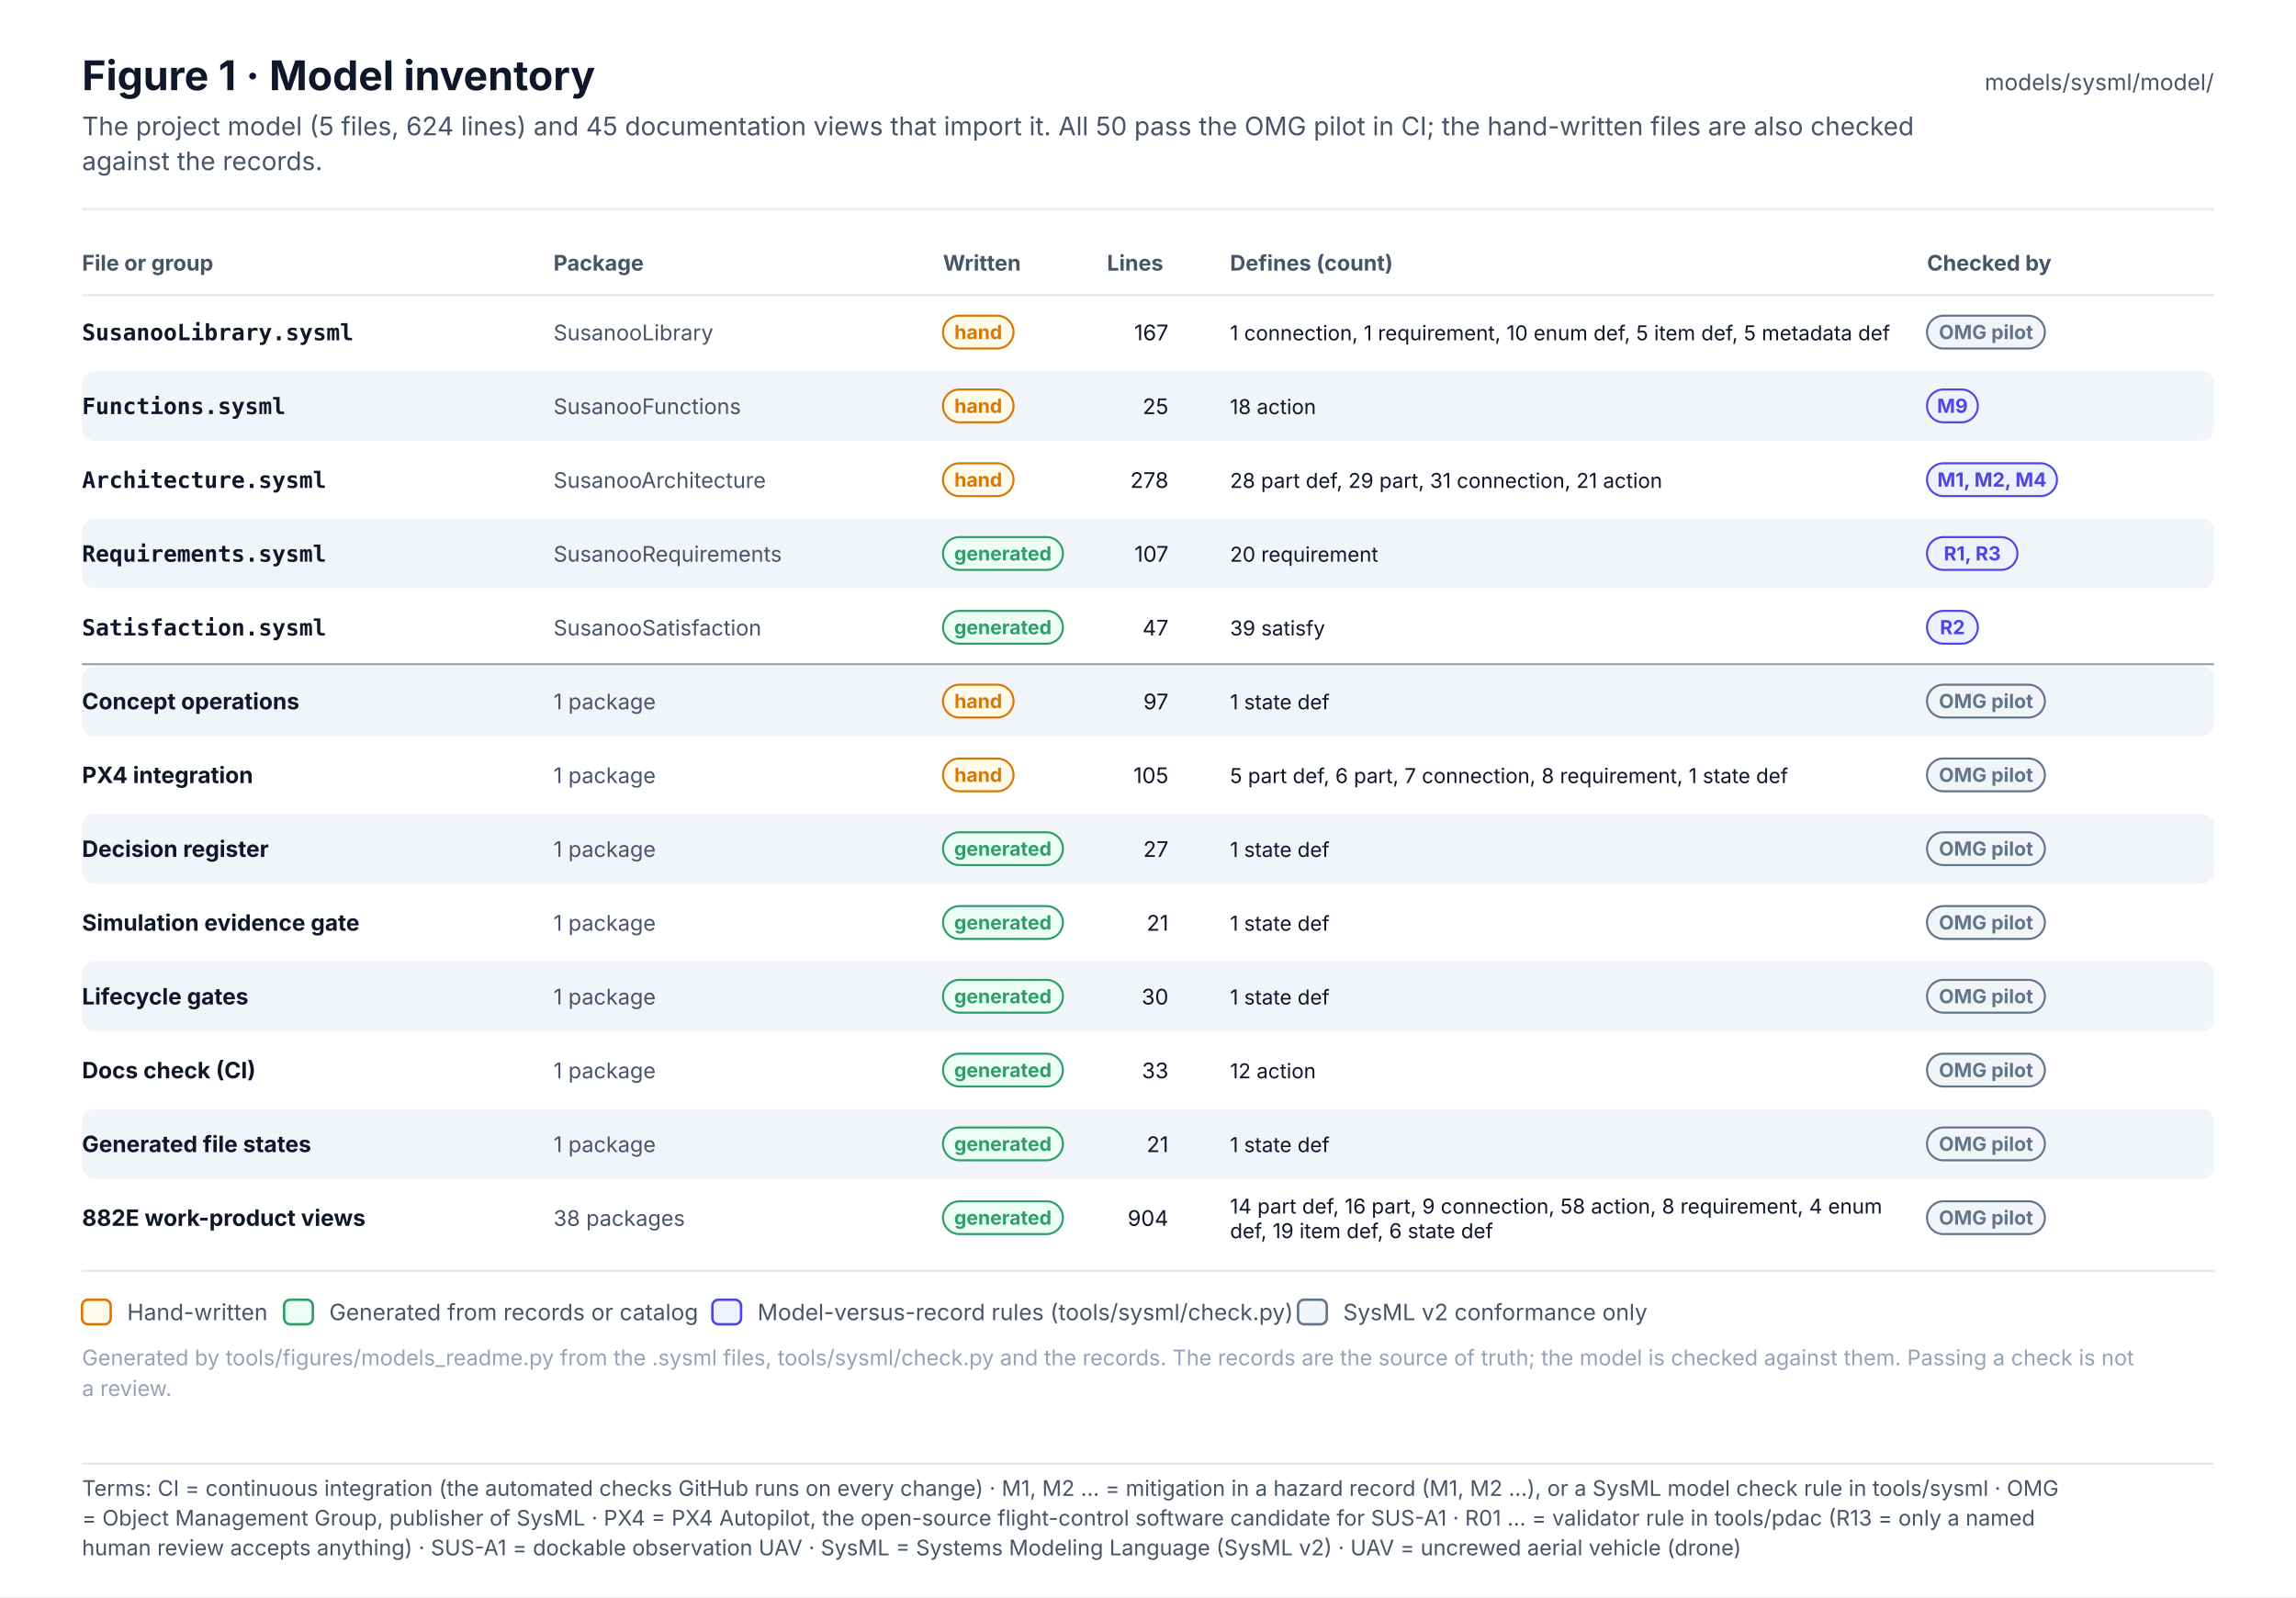
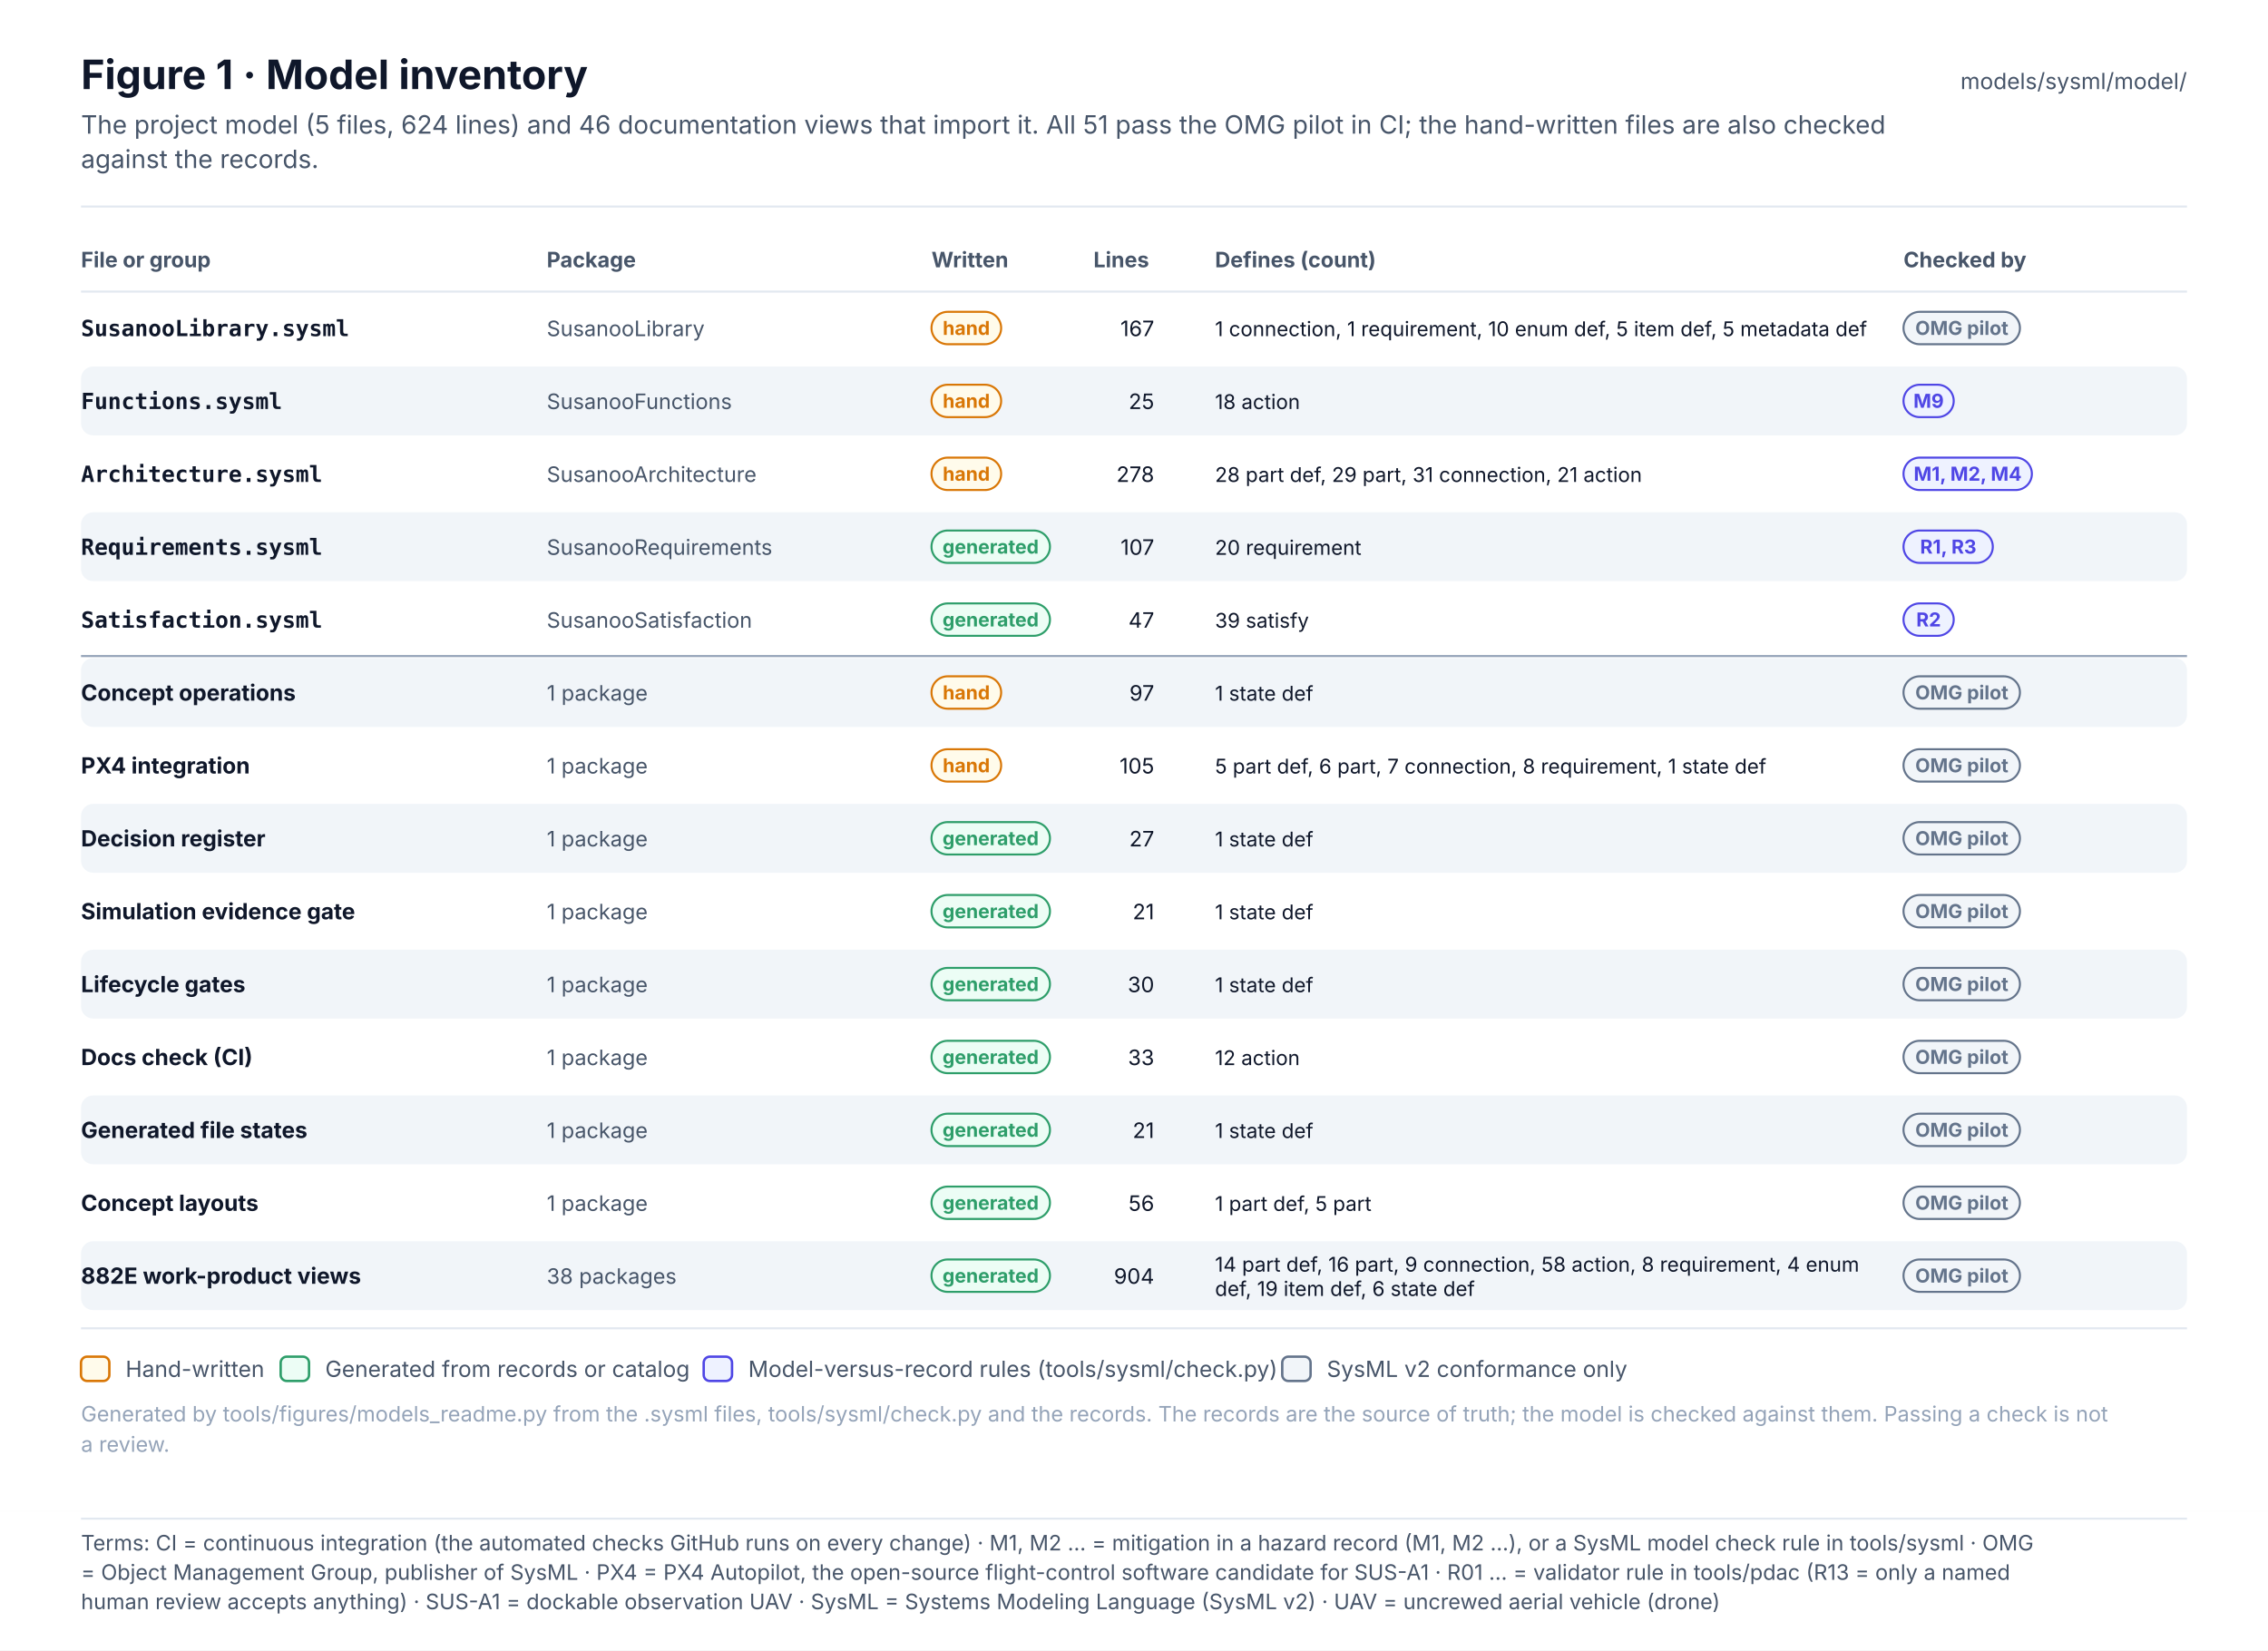
- <svg xmlns="http://www.w3.org/2000/svg" width="1120" height="779.1" viewBox="0 0 1120 779.1" font-family="Inter, 'Segoe UI', Helvetica, Arial, sans-serif" role="img">
+ <svg xmlns="http://www.w3.org/2000/svg" width="1120" height="815.1" viewBox="0 0 1120 815.1" font-family="Inter, 'Segoe UI', Helvetica, Arial, sans-serif" role="img">
  <defs>
    <pattern id="hatch" patternUnits="userSpaceOnUse" width="6" height="6" patternTransform="rotate(45)">
      <rect width="6" height="6" fill="#F1F5F9" />
      <line x1="0" y1="0" x2="0" y2="6" stroke="#E2E8F0" stroke-width="2" />
    </pattern>
    <marker id="arr-ink" viewBox="0 0 10 10" refX="9" refY="5" markerWidth="7" markerHeight="7" orient="auto-start-reverse">
      <path d="M0 0 L10 5 L0 10 z" fill="#475569" />
    </marker>
    <marker id="dia-ink" viewBox="0 0 16 10" refX="15" refY="5" markerWidth="12" markerHeight="8" orient="auto-start-reverse">
      <path d="M1 5 L8 1 L15 5 L8 9 z" fill="#475569" />
    </marker>
    <marker id="tri-ink" viewBox="0 0 12 12" refX="11" refY="6" markerWidth="10" markerHeight="10" orient="auto-start-reverse">
      <path d="M1 1 L11 6 L1 11 z" fill="#FFFFFF" stroke="#475569" stroke-width="1.2" />
    </marker>
    <marker id="arr-system" viewBox="0 0 10 10" refX="9" refY="5" markerWidth="7" markerHeight="7" orient="auto-start-reverse">
      <path d="M0 0 L10 5 L0 10 z" fill="#4F46E5" />
    </marker>
    <marker id="dia-system" viewBox="0 0 16 10" refX="15" refY="5" markerWidth="12" markerHeight="8" orient="auto-start-reverse">
      <path d="M1 5 L8 1 L15 5 L8 9 z" fill="#4F46E5" />
    </marker>
    <marker id="tri-system" viewBox="0 0 12 12" refX="11" refY="6" markerWidth="10" markerHeight="10" orient="auto-start-reverse">
      <path d="M1 1 L11 6 L1 11 z" fill="#FFFFFF" stroke="#4F46E5" stroke-width="1.2" />
    </marker>
    <marker id="arr-software" viewBox="0 0 10 10" refX="9" refY="5" markerWidth="7" markerHeight="7" orient="auto-start-reverse">
      <path d="M0 0 L10 5 L0 10 z" fill="#0F766E" />
    </marker>
    <marker id="dia-software" viewBox="0 0 16 10" refX="15" refY="5" markerWidth="12" markerHeight="8" orient="auto-start-reverse">
      <path d="M1 5 L8 1 L15 5 L8 9 z" fill="#0F766E" />
    </marker>
    <marker id="tri-software" viewBox="0 0 12 12" refX="11" refY="6" markerWidth="10" markerHeight="10" orient="auto-start-reverse">
      <path d="M1 1 L11 6 L1 11 z" fill="#FFFFFF" stroke="#0F766E" stroke-width="1.2" />
    </marker>
    <marker id="arr-safety" viewBox="0 0 10 10" refX="9" refY="5" markerWidth="7" markerHeight="7" orient="auto-start-reverse">
      <path d="M0 0 L10 5 L0 10 z" fill="#C2410C" />
    </marker>
    <marker id="dia-safety" viewBox="0 0 16 10" refX="15" refY="5" markerWidth="12" markerHeight="8" orient="auto-start-reverse">
      <path d="M1 5 L8 1 L15 5 L8 9 z" fill="#C2410C" />
    </marker>
    <marker id="tri-safety" viewBox="0 0 12 12" refX="11" refY="6" markerWidth="10" markerHeight="10" orient="auto-start-reverse">
      <path d="M1 1 L11 6 L1 11 z" fill="#FFFFFF" stroke="#C2410C" stroke-width="1.2" />
    </marker>
    <marker id="arr-interface" viewBox="0 0 10 10" refX="9" refY="5" markerWidth="7" markerHeight="7" orient="auto-start-reverse">
      <path d="M0 0 L10 5 L0 10 z" fill="#7C3AED" />
    </marker>
    <marker id="dia-interface" viewBox="0 0 16 10" refX="15" refY="5" markerWidth="12" markerHeight="8" orient="auto-start-reverse">
      <path d="M1 5 L8 1 L15 5 L8 9 z" fill="#7C3AED" />
    </marker>
    <marker id="tri-interface" viewBox="0 0 12 12" refX="11" refY="6" markerWidth="10" markerHeight="10" orient="auto-start-reverse">
      <path d="M1 1 L11 6 L1 11 z" fill="#FFFFFF" stroke="#7C3AED" stroke-width="1.2" />
    </marker>
    <marker id="arr-external" viewBox="0 0 10 10" refX="9" refY="5" markerWidth="7" markerHeight="7" orient="auto-start-reverse">
      <path d="M0 0 L10 5 L0 10 z" fill="#64748B" />
    </marker>
    <marker id="dia-external" viewBox="0 0 16 10" refX="15" refY="5" markerWidth="12" markerHeight="8" orient="auto-start-reverse">
      <path d="M1 5 L8 1 L15 5 L8 9 z" fill="#64748B" />
    </marker>
    <marker id="tri-external" viewBox="0 0 12 12" refX="11" refY="6" markerWidth="10" markerHeight="10" orient="auto-start-reverse">
      <path d="M1 1 L11 6 L1 11 z" fill="#FFFFFF" stroke="#64748B" stroke-width="1.2" />
    </marker>
    <marker id="arr-work" viewBox="0 0 10 10" refX="9" refY="5" markerWidth="7" markerHeight="7" orient="auto-start-reverse">
      <path d="M0 0 L10 5 L0 10 z" fill="#475569" />
    </marker>
    <marker id="dia-work" viewBox="0 0 16 10" refX="15" refY="5" markerWidth="12" markerHeight="8" orient="auto-start-reverse">
      <path d="M1 5 L8 1 L15 5 L8 9 z" fill="#475569" />
    </marker>
    <marker id="tri-work" viewBox="0 0 12 12" refX="11" refY="6" markerWidth="10" markerHeight="10" orient="auto-start-reverse">
      <path d="M1 1 L11 6 L1 11 z" fill="#FFFFFF" stroke="#475569" stroke-width="1.2" />
    </marker>
    <marker id="arr-muted" viewBox="0 0 10 10" refX="9" refY="5" markerWidth="7" markerHeight="7" orient="auto-start-reverse">
      <path d="M0 0 L10 5 L0 10 z" fill="#94A3B8" />
    </marker>
    <marker id="dia-muted" viewBox="0 0 16 10" refX="15" refY="5" markerWidth="12" markerHeight="8" orient="auto-start-reverse">
      <path d="M1 5 L8 1 L15 5 L8 9 z" fill="#94A3B8" />
    </marker>
    <marker id="tri-muted" viewBox="0 0 12 12" refX="11" refY="6" markerWidth="10" markerHeight="10" orient="auto-start-reverse">
      <path d="M1 1 L11 6 L1 11 z" fill="#FFFFFF" stroke="#94A3B8" stroke-width="1.2" />
    </marker>
    <marker id="arr-current" viewBox="0 0 10 10" refX="9" refY="5" markerWidth="7" markerHeight="7" orient="auto-start-reverse">
      <path d="M0 0 L10 5 L0 10 z" fill="#0F172A" />
    </marker>
    <marker id="dia-current" viewBox="0 0 16 10" refX="15" refY="5" markerWidth="12" markerHeight="8" orient="auto-start-reverse">
      <path d="M1 5 L8 1 L15 5 L8 9 z" fill="#0F172A" />
    </marker>
    <marker id="tri-current" viewBox="0 0 12 12" refX="11" refY="6" markerWidth="10" markerHeight="10" orient="auto-start-reverse">
      <path d="M1 1 L11 6 L1 11 z" fill="#FFFFFF" stroke="#0F172A" stroke-width="1.2" />
    </marker>
    <marker id="arr-ok" viewBox="0 0 10 10" refX="9" refY="5" markerWidth="7" markerHeight="7" orient="auto-start-reverse">
      <path d="M0 0 L10 5 L0 10 z" fill="#2E9E6A" />
    </marker>
    <marker id="dia-ok" viewBox="0 0 16 10" refX="15" refY="5" markerWidth="12" markerHeight="8" orient="auto-start-reverse">
      <path d="M1 5 L8 1 L15 5 L8 9 z" fill="#2E9E6A" />
    </marker>
    <marker id="tri-ok" viewBox="0 0 12 12" refX="11" refY="6" markerWidth="10" markerHeight="10" orient="auto-start-reverse">
      <path d="M1 1 L11 6 L1 11 z" fill="#FFFFFF" stroke="#2E9E6A" stroke-width="1.2" />
    </marker>
    <marker id="arr-amber" viewBox="0 0 10 10" refX="9" refY="5" markerWidth="7" markerHeight="7" orient="auto-start-reverse">
      <path d="M0 0 L10 5 L0 10 z" fill="#D97706" />
    </marker>
    <marker id="dia-amber" viewBox="0 0 16 10" refX="15" refY="5" markerWidth="12" markerHeight="8" orient="auto-start-reverse">
      <path d="M1 5 L8 1 L15 5 L8 9 z" fill="#D97706" />
    </marker>
    <marker id="tri-amber" viewBox="0 0 12 12" refX="11" refY="6" markerWidth="10" markerHeight="10" orient="auto-start-reverse">
      <path d="M1 1 L11 6 L1 11 z" fill="#FFFFFF" stroke="#D97706" stroke-width="1.2" />
    </marker>
    <marker id="arr-red" viewBox="0 0 10 10" refX="9" refY="5" markerWidth="7" markerHeight="7" orient="auto-start-reverse">
      <path d="M0 0 L10 5 L0 10 z" fill="#D2553F" />
    </marker>
    <marker id="dia-red" viewBox="0 0 16 10" refX="15" refY="5" markerWidth="12" markerHeight="8" orient="auto-start-reverse">
      <path d="M1 5 L8 1 L15 5 L8 9 z" fill="#D2553F" />
    </marker>
    <marker id="tri-red" viewBox="0 0 12 12" refX="11" refY="6" markerWidth="10" markerHeight="10" orient="auto-start-reverse">
      <path d="M1 1 L11 6 L1 11 z" fill="#FFFFFF" stroke="#D2553F" stroke-width="1.2" />
    </marker>
  </defs>
-   <rect x="0" y="0" width="1120" height="710" rx="0" fill="#FFFFFF" stroke="none" stroke-width="0" />
+   <rect x="0" y="0" width="1120" height="746" rx="0" fill="#FFFFFF" stroke="none" stroke-width="0" />
  <text x="40" y="44" font-size="20" fill="#0F172A" font-weight="700">Figure 1 · Model inventory</text>
-   <text x="40" y="66" font-size="12.5" fill="#475569">The project model (5 files, 624 lines) and 45 documentation views that import it. All 50 pass the OMG pilot in CI; the hand-written files are also checked</text>
+   <text x="40" y="66" font-size="12.5" fill="#475569">The project model (5 files, 624 lines) and 46 documentation views that import it. All 51 pass the OMG pilot in CI; the hand-written files are also checked</text>
  <text x="40" y="83" font-size="12.5" fill="#475569">against the records.</text>
  <text x="1080" y="44" font-size="11" fill="#475569" text-anchor="end">models/sysml/model/</text>
  <line x1="40" y1="102" x2="1080" y2="102" stroke="#E2E8F0" stroke-width="1" />
  <text x="40" y="132" font-size="10.5" fill="#475569" font-weight="700">File or group</text>
  <text x="270" y="132" font-size="10.5" fill="#475569" font-weight="700">Package</text>
  <text x="460" y="132" font-size="10.5" fill="#475569" font-weight="700">Written</text>
  <text x="540" y="132" font-size="10.5" fill="#475569" font-weight="700">Lines</text>
  <text x="600" y="132" font-size="10.5" fill="#475569" font-weight="700">Defines (count)</text>
  <text x="940" y="132" font-size="10.5" fill="#475569" font-weight="700">Checked by</text>
  <line x1="40" y1="144" x2="1080" y2="144" stroke="#E2E8F0" stroke-width="1" />
  <text x="40" y="166" font-size="11" fill="#0F172A" font-weight="700" font-family="'JetBrains Mono', 'SFMono-Regular', Menlo, Consolas, monospace">SusanooLibrary.sysml</text>
  <text x="270" y="166" font-size="10.5" fill="#475569">SusanooLibrary</text>
  <rect x="460" y="154" width="34.4" height="16" rx="8.0" fill="#FFFBEB" stroke="#D97706" stroke-width="1" />
  <text x="477.2" y="165.4" font-size="9.5" fill="#D97706" font-weight="700" text-anchor="middle">hand</text>
  <text x="570" y="166" font-size="10.5" fill="#0F172A" text-anchor="end">167</text>
  <text x="600" y="166" font-size="10" fill="#0F172A">1 connection, 1 requirement, 10 enum def, 5 item def, 5 metadata def</text>
  <rect x="940" y="154" width="57.5" height="16" rx="8.0" fill="#F1F5F9" stroke="#64748B" stroke-width="1" />
  <text x="968.8" y="165.4" font-size="9.5" fill="#64748B" font-weight="700" text-anchor="middle">OMG pilot</text>
  <rect x="40" y="181" width="1040" height="34" rx="6" fill="#F1F5F9" stroke="none" stroke-width="0" />
  <text x="40" y="202" font-size="11" fill="#0F172A" font-weight="700" font-family="'JetBrains Mono', 'SFMono-Regular', Menlo, Consolas, monospace">Functions.sysml</text>
  <text x="270" y="202" font-size="10.5" fill="#475569">SusanooFunctions</text>
  <rect x="460" y="190" width="34.4" height="16" rx="8.0" fill="#FFFBEB" stroke="#D97706" stroke-width="1" />
  <text x="477.2" y="201.4" font-size="9.5" fill="#D97706" font-weight="700" text-anchor="middle">hand</text>
  <text x="570" y="202" font-size="10.5" fill="#0F172A" text-anchor="end">25</text>
  <text x="600" y="202" font-size="10" fill="#0F172A">18 action</text>
  <rect x="940" y="190" width="24.8" height="16" rx="8.0" fill="#EEF2FF" stroke="#4F46E5" stroke-width="1" />
  <text x="952.4" y="201.4" font-size="9.5" fill="#4F46E5" font-weight="700" text-anchor="middle">M9</text>
  <text x="40" y="238" font-size="11" fill="#0F172A" font-weight="700" font-family="'JetBrains Mono', 'SFMono-Regular', Menlo, Consolas, monospace">Architecture.sysml</text>
  <text x="270" y="238" font-size="10.5" fill="#475569">SusanooArchitecture</text>
  <rect x="460" y="226" width="34.4" height="16" rx="8.0" fill="#FFFBEB" stroke="#D97706" stroke-width="1" />
  <text x="477.2" y="237.4" font-size="9.5" fill="#D97706" font-weight="700" text-anchor="middle">hand</text>
  <text x="570" y="238" font-size="10.5" fill="#0F172A" text-anchor="end">278</text>
  <text x="600" y="238" font-size="10" fill="#0F172A">28 part def, 29 part, 31 connection, 21 action</text>
  <rect x="940" y="226" width="63.4" height="16" rx="8.0" fill="#EEF2FF" stroke="#4F46E5" stroke-width="1" />
  <text x="971.7" y="237.4" font-size="9.5" fill="#4F46E5" font-weight="700" text-anchor="middle">M1, M2, M4</text>
  <rect x="40" y="253" width="1040" height="34" rx="6" fill="#F1F5F9" stroke="none" stroke-width="0" />
  <text x="40" y="274" font-size="11" fill="#0F172A" font-weight="700" font-family="'JetBrains Mono', 'SFMono-Regular', Menlo, Consolas, monospace">Requirements.sysml</text>
  <text x="270" y="274" font-size="10.5" fill="#475569">SusanooRequirements</text>
  <rect x="460" y="262" width="58.5" height="16" rx="8.0" fill="#ECFDF5" stroke="#2E9E6A" stroke-width="1" />
  <text x="489.2" y="273.4" font-size="9.5" fill="#2E9E6A" font-weight="700" text-anchor="middle">generated</text>
  <text x="570" y="274" font-size="10.5" fill="#0F172A" text-anchor="end">107</text>
  <text x="600" y="274" font-size="10" fill="#0F172A">20 requirement</text>
  <rect x="940" y="262" width="44.1" height="16" rx="8.0" fill="#EEF2FF" stroke="#4F46E5" stroke-width="1" />
  <text x="962.1" y="273.4" font-size="9.5" fill="#4F46E5" font-weight="700" text-anchor="middle">R1, R3</text>
  <text x="40" y="310" font-size="11" fill="#0F172A" font-weight="700" font-family="'JetBrains Mono', 'SFMono-Regular', Menlo, Consolas, monospace">Satisfaction.sysml</text>
  <text x="270" y="310" font-size="10.5" fill="#475569">SusanooSatisfaction</text>
  <rect x="460" y="298" width="58.5" height="16" rx="8.0" fill="#ECFDF5" stroke="#2E9E6A" stroke-width="1" />
  <text x="489.2" y="309.4" font-size="9.5" fill="#2E9E6A" font-weight="700" text-anchor="middle">generated</text>
  <text x="570" y="310" font-size="10.5" fill="#0F172A" text-anchor="end">47</text>
  <text x="600" y="310" font-size="10" fill="#0F172A">39 satisfy</text>
  <rect x="940" y="298" width="24.8" height="16" rx="8.0" fill="#EEF2FF" stroke="#4F46E5" stroke-width="1" />
  <text x="952.4" y="309.4" font-size="9.5" fill="#4F46E5" font-weight="700" text-anchor="middle">R2</text>
  <line x1="40" y1="324" x2="1080" y2="324" stroke="#94A3B8" stroke-width="1" />
  <rect x="40" y="325" width="1040" height="34" rx="6" fill="#F1F5F9" stroke="none" stroke-width="0" />
  <text x="40" y="346" font-size="11" fill="#0F172A" font-weight="700">Concept operations</text>
  <text x="270" y="346" font-size="10.5" fill="#475569">1 package</text>
  <rect x="460" y="334" width="34.4" height="16" rx="8.0" fill="#FFFBEB" stroke="#D97706" stroke-width="1" />
  <text x="477.2" y="345.4" font-size="9.5" fill="#D97706" font-weight="700" text-anchor="middle">hand</text>
  <text x="570" y="346" font-size="10.5" fill="#0F172A" text-anchor="end">97</text>
  <text x="600" y="346" font-size="10" fill="#0F172A">1 state def</text>
  <rect x="940" y="334" width="57.5" height="16" rx="8.0" fill="#F1F5F9" stroke="#64748B" stroke-width="1" />
  <text x="968.8" y="345.4" font-size="9.5" fill="#64748B" font-weight="700" text-anchor="middle">OMG pilot</text>
  <text x="40" y="382" font-size="11" fill="#0F172A" font-weight="700">PX4 integration</text>
  <text x="270" y="382" font-size="10.5" fill="#475569">1 package</text>
  <rect x="460" y="370" width="34.4" height="16" rx="8.0" fill="#FFFBEB" stroke="#D97706" stroke-width="1" />
  <text x="477.2" y="381.4" font-size="9.5" fill="#D97706" font-weight="700" text-anchor="middle">hand</text>
  <text x="570" y="382" font-size="10.5" fill="#0F172A" text-anchor="end">105</text>
  <text x="600" y="382" font-size="10" fill="#0F172A">5 part def, 6 part, 7 connection, 8 requirement, 1 state def</text>
  <rect x="940" y="370" width="57.5" height="16" rx="8.0" fill="#F1F5F9" stroke="#64748B" stroke-width="1" />
  <text x="968.8" y="381.4" font-size="9.5" fill="#64748B" font-weight="700" text-anchor="middle">OMG pilot</text>
  <rect x="40" y="397" width="1040" height="34" rx="6" fill="#F1F5F9" stroke="none" stroke-width="0" />
  <text x="40" y="418" font-size="11" fill="#0F172A" font-weight="700">Decision register</text>
  <text x="270" y="418" font-size="10.5" fill="#475569">1 package</text>
  <rect x="460" y="406" width="58.5" height="16" rx="8.0" fill="#ECFDF5" stroke="#2E9E6A" stroke-width="1" />
  <text x="489.2" y="417.4" font-size="9.5" fill="#2E9E6A" font-weight="700" text-anchor="middle">generated</text>
  <text x="570" y="418" font-size="10.5" fill="#0F172A" text-anchor="end">27</text>
  <text x="600" y="418" font-size="10" fill="#0F172A">1 state def</text>
  <rect x="940" y="406" width="57.5" height="16" rx="8.0" fill="#F1F5F9" stroke="#64748B" stroke-width="1" />
  <text x="968.8" y="417.4" font-size="9.5" fill="#64748B" font-weight="700" text-anchor="middle">OMG pilot</text>
  <text x="40" y="454" font-size="11" fill="#0F172A" font-weight="700">Simulation evidence gate</text>
  <text x="270" y="454" font-size="10.5" fill="#475569">1 package</text>
  <rect x="460" y="442" width="58.5" height="16" rx="8.0" fill="#ECFDF5" stroke="#2E9E6A" stroke-width="1" />
  <text x="489.2" y="453.4" font-size="9.5" fill="#2E9E6A" font-weight="700" text-anchor="middle">generated</text>
  <text x="570" y="454" font-size="10.5" fill="#0F172A" text-anchor="end">21</text>
  <text x="600" y="454" font-size="10" fill="#0F172A">1 state def</text>
  <rect x="940" y="442" width="57.5" height="16" rx="8.0" fill="#F1F5F9" stroke="#64748B" stroke-width="1" />
  <text x="968.8" y="453.4" font-size="9.5" fill="#64748B" font-weight="700" text-anchor="middle">OMG pilot</text>
  <rect x="40" y="469" width="1040" height="34" rx="6" fill="#F1F5F9" stroke="none" stroke-width="0" />
  <text x="40" y="490" font-size="11" fill="#0F172A" font-weight="700">Lifecycle gates</text>
  <text x="270" y="490" font-size="10.5" fill="#475569">1 package</text>
  <rect x="460" y="478" width="58.5" height="16" rx="8.0" fill="#ECFDF5" stroke="#2E9E6A" stroke-width="1" />
  <text x="489.2" y="489.4" font-size="9.5" fill="#2E9E6A" font-weight="700" text-anchor="middle">generated</text>
  <text x="570" y="490" font-size="10.5" fill="#0F172A" text-anchor="end">30</text>
  <text x="600" y="490" font-size="10" fill="#0F172A">1 state def</text>
  <rect x="940" y="478" width="57.5" height="16" rx="8.0" fill="#F1F5F9" stroke="#64748B" stroke-width="1" />
  <text x="968.8" y="489.4" font-size="9.5" fill="#64748B" font-weight="700" text-anchor="middle">OMG pilot</text>
  <text x="40" y="526" font-size="11" fill="#0F172A" font-weight="700">Docs check (CI)</text>
  <text x="270" y="526" font-size="10.5" fill="#475569">1 package</text>
  <rect x="460" y="514" width="58.5" height="16" rx="8.0" fill="#ECFDF5" stroke="#2E9E6A" stroke-width="1" />
  <text x="489.2" y="525.4" font-size="9.5" fill="#2E9E6A" font-weight="700" text-anchor="middle">generated</text>
  <text x="570" y="526" font-size="10.5" fill="#0F172A" text-anchor="end">33</text>
  <text x="600" y="526" font-size="10" fill="#0F172A">12 action</text>
  <rect x="940" y="514" width="57.5" height="16" rx="8.0" fill="#F1F5F9" stroke="#64748B" stroke-width="1" />
  <text x="968.8" y="525.4" font-size="9.5" fill="#64748B" font-weight="700" text-anchor="middle">OMG pilot</text>
  <rect x="40" y="541" width="1040" height="34" rx="6" fill="#F1F5F9" stroke="none" stroke-width="0" />
  <text x="40" y="562" font-size="11" fill="#0F172A" font-weight="700">Generated file states</text>
  <text x="270" y="562" font-size="10.5" fill="#475569">1 package</text>
  <rect x="460" y="550" width="58.5" height="16" rx="8.0" fill="#ECFDF5" stroke="#2E9E6A" stroke-width="1" />
  <text x="489.2" y="561.4" font-size="9.5" fill="#2E9E6A" font-weight="700" text-anchor="middle">generated</text>
  <text x="570" y="562" font-size="10.5" fill="#0F172A" text-anchor="end">21</text>
  <text x="600" y="562" font-size="10" fill="#0F172A">1 state def</text>
  <rect x="940" y="550" width="57.5" height="16" rx="8.0" fill="#F1F5F9" stroke="#64748B" stroke-width="1" />
  <text x="968.8" y="561.4" font-size="9.5" fill="#64748B" font-weight="700" text-anchor="middle">OMG pilot</text>
-   <text x="40" y="598" font-size="11" fill="#0F172A" font-weight="700">882E work-product views</text>
-   <text x="270" y="598" font-size="10.5" fill="#475569">38 packages</text>
+   <text x="40" y="598" font-size="11" fill="#0F172A" font-weight="700">Concept layouts</text>
+   <text x="270" y="598" font-size="10.5" fill="#475569">1 package</text>
  <rect x="460" y="586" width="58.5" height="16" rx="8.0" fill="#ECFDF5" stroke="#2E9E6A" stroke-width="1" />
  <text x="489.2" y="597.4" font-size="9.5" fill="#2E9E6A" font-weight="700" text-anchor="middle">generated</text>
-   <text x="570" y="598" font-size="10.5" fill="#0F172A" text-anchor="end">904</text>
-   <text x="600" y="592" font-size="10" fill="#0F172A">14 part def, 16 part, 9 connection, 58 action, 8 requirement, 4 enum</text>
-   <text x="600" y="604" font-size="10" fill="#0F172A">def, 19 item def, 6 state def</text>
+   <text x="570" y="598" font-size="10.5" fill="#0F172A" text-anchor="end">56</text>
+   <text x="600" y="598" font-size="10" fill="#0F172A">1 part def, 5 part</text>
  <rect x="940" y="586" width="57.5" height="16" rx="8.0" fill="#F1F5F9" stroke="#64748B" stroke-width="1" />
  <text x="968.8" y="597.4" font-size="9.5" fill="#64748B" font-weight="700" text-anchor="middle">OMG pilot</text>
-   <line x1="40" y1="620" x2="1080" y2="620" stroke="#E2E8F0" stroke-width="1" />
-   <rect x="40" y="634" width="14" height="12" rx="3" fill="#FFFBEB" stroke="#D97706" stroke-width="1.2" />
-   <text x="62" y="644" font-size="11" fill="#475569">Hand-written</text>
-   <rect x="138.6" y="634" width="14" height="12" rx="3" fill="#ECFDF5" stroke="#2E9E6A" stroke-width="1.2" />
-   <text x="160.6" y="644" font-size="11" fill="#475569">Generated from records or catalog</text>
-   <rect x="347.5" y="634" width="14" height="12" rx="3" fill="#EEF2FF" stroke="#4F46E5" stroke-width="1.2" />
-   <text x="369.5" y="644" font-size="11" fill="#475569">Model-versus-record rules (tools/sysml/check.py)</text>
-   <rect x="633.2" y="634" width="14" height="12" rx="3" fill="#F1F5F9" stroke="#64748B" stroke-width="1.2" />
-   <text x="655.2" y="644" font-size="11" fill="#475569">SysML v2 conformance only</text>
-   <text x="40" y="666" font-size="10.5" fill="#94A3B8">Generated by tools/figures/models_readme.py from the .sysml files, tools/sysml/check.py and the records. The records are the source of truth; the model is checked against them. Passing a check is not</text>
-   <text x="40" y="681" font-size="10.5" fill="#94A3B8">a review.</text>
-   <g class="terms" data-base-h="710">
-     <rect x="0" y="710" width="1120" height="69.1" fill="#FFFFFF" />
-     <line x1="40" y1="714" x2="1080" y2="714" stroke="#E2E8F0" stroke-width="1" />
-     <text x="40" y="729.7" font-size="10.5" fill="#475569" font-family="Inter, 'Segoe UI', Helvetica, Arial, sans-serif">Terms: CI = continuous integration (the automated checks GitHub runs on every change) · M1, M2 … = mitigation in a hazard record (M1, M2 …), or a SysML model check rule in tools/sysml · OMG</text>
-     <text x="40" y="744.2" font-size="10.5" fill="#475569" font-family="Inter, 'Segoe UI', Helvetica, Arial, sans-serif">= Object Management Group, publisher of SysML · PX4 = PX4 Autopilot, the open-source flight-control software candidate for SUS-A1 · R01 … = validator rule in tools/pdac (R13 = only a named</text>
-     <text x="40" y="758.7" font-size="10.5" fill="#475569" font-family="Inter, 'Segoe UI', Helvetica, Arial, sans-serif">human review accepts anything) · SUS-A1 = dockable observation UAV · SysML = Systems Modeling Language (SysML v2) · UAV = uncrewed aerial vehicle (drone)</text>
+   <rect x="40" y="613" width="1040" height="34" rx="6" fill="#F1F5F9" stroke="none" stroke-width="0" />
+   <text x="40" y="634" font-size="11" fill="#0F172A" font-weight="700">882E work-product views</text>
+   <text x="270" y="634" font-size="10.5" fill="#475569">38 packages</text>
+   <rect x="460" y="622" width="58.5" height="16" rx="8.0" fill="#ECFDF5" stroke="#2E9E6A" stroke-width="1" />
+   <text x="489.2" y="633.4" font-size="9.5" fill="#2E9E6A" font-weight="700" text-anchor="middle">generated</text>
+   <text x="570" y="634" font-size="10.5" fill="#0F172A" text-anchor="end">904</text>
+   <text x="600" y="628" font-size="10" fill="#0F172A">14 part def, 16 part, 9 connection, 58 action, 8 requirement, 4 enum</text>
+   <text x="600" y="640" font-size="10" fill="#0F172A">def, 19 item def, 6 state def</text>
+   <rect x="940" y="622" width="57.5" height="16" rx="8.0" fill="#F1F5F9" stroke="#64748B" stroke-width="1" />
+   <text x="968.8" y="633.4" font-size="9.5" fill="#64748B" font-weight="700" text-anchor="middle">OMG pilot</text>
+   <line x1="40" y1="656" x2="1080" y2="656" stroke="#E2E8F0" stroke-width="1" />
+   <rect x="40" y="670" width="14" height="12" rx="3" fill="#FFFBEB" stroke="#D97706" stroke-width="1.2" />
+   <text x="62" y="680" font-size="11" fill="#475569">Hand-written</text>
+   <rect x="138.6" y="670" width="14" height="12" rx="3" fill="#ECFDF5" stroke="#2E9E6A" stroke-width="1.2" />
+   <text x="160.6" y="680" font-size="11" fill="#475569">Generated from records or catalog</text>
+   <rect x="347.5" y="670" width="14" height="12" rx="3" fill="#EEF2FF" stroke="#4F46E5" stroke-width="1.2" />
+   <text x="369.5" y="680" font-size="11" fill="#475569">Model-versus-record rules (tools/sysml/check.py)</text>
+   <rect x="633.2" y="670" width="14" height="12" rx="3" fill="#F1F5F9" stroke="#64748B" stroke-width="1.2" />
+   <text x="655.2" y="680" font-size="11" fill="#475569">SysML v2 conformance only</text>
+   <text x="40" y="702" font-size="10.5" fill="#94A3B8">Generated by tools/figures/models_readme.py from the .sysml files, tools/sysml/check.py and the records. The records are the source of truth; the model is checked against them. Passing a check is not</text>
+   <text x="40" y="717" font-size="10.5" fill="#94A3B8">a review.</text>
+   <g class="terms" data-base-h="746">
+     <rect x="0" y="746" width="1120" height="69.1" fill="#FFFFFF" />
+     <line x1="40" y1="750" x2="1080" y2="750" stroke="#E2E8F0" stroke-width="1" />
+     <text x="40" y="765.7" font-size="10.5" fill="#475569" font-family="Inter, 'Segoe UI', Helvetica, Arial, sans-serif">Terms: CI = continuous integration (the automated checks GitHub runs on every change) · M1, M2 … = mitigation in a hazard record (M1, M2 …), or a SysML model check rule in tools/sysml · OMG</text>
+     <text x="40" y="780.2" font-size="10.5" fill="#475569" font-family="Inter, 'Segoe UI', Helvetica, Arial, sans-serif">= Object Management Group, publisher of SysML · PX4 = PX4 Autopilot, the open-source flight-control software candidate for SUS-A1 · R01 … = validator rule in tools/pdac (R13 = only a named</text>
+     <text x="40" y="794.7" font-size="10.5" fill="#475569" font-family="Inter, 'Segoe UI', Helvetica, Arial, sans-serif">human review accepts anything) · SUS-A1 = dockable observation UAV · SysML = Systems Modeling Language (SysML v2) · UAV = uncrewed aerial vehicle (drone)</text>
  </g>
</svg>
